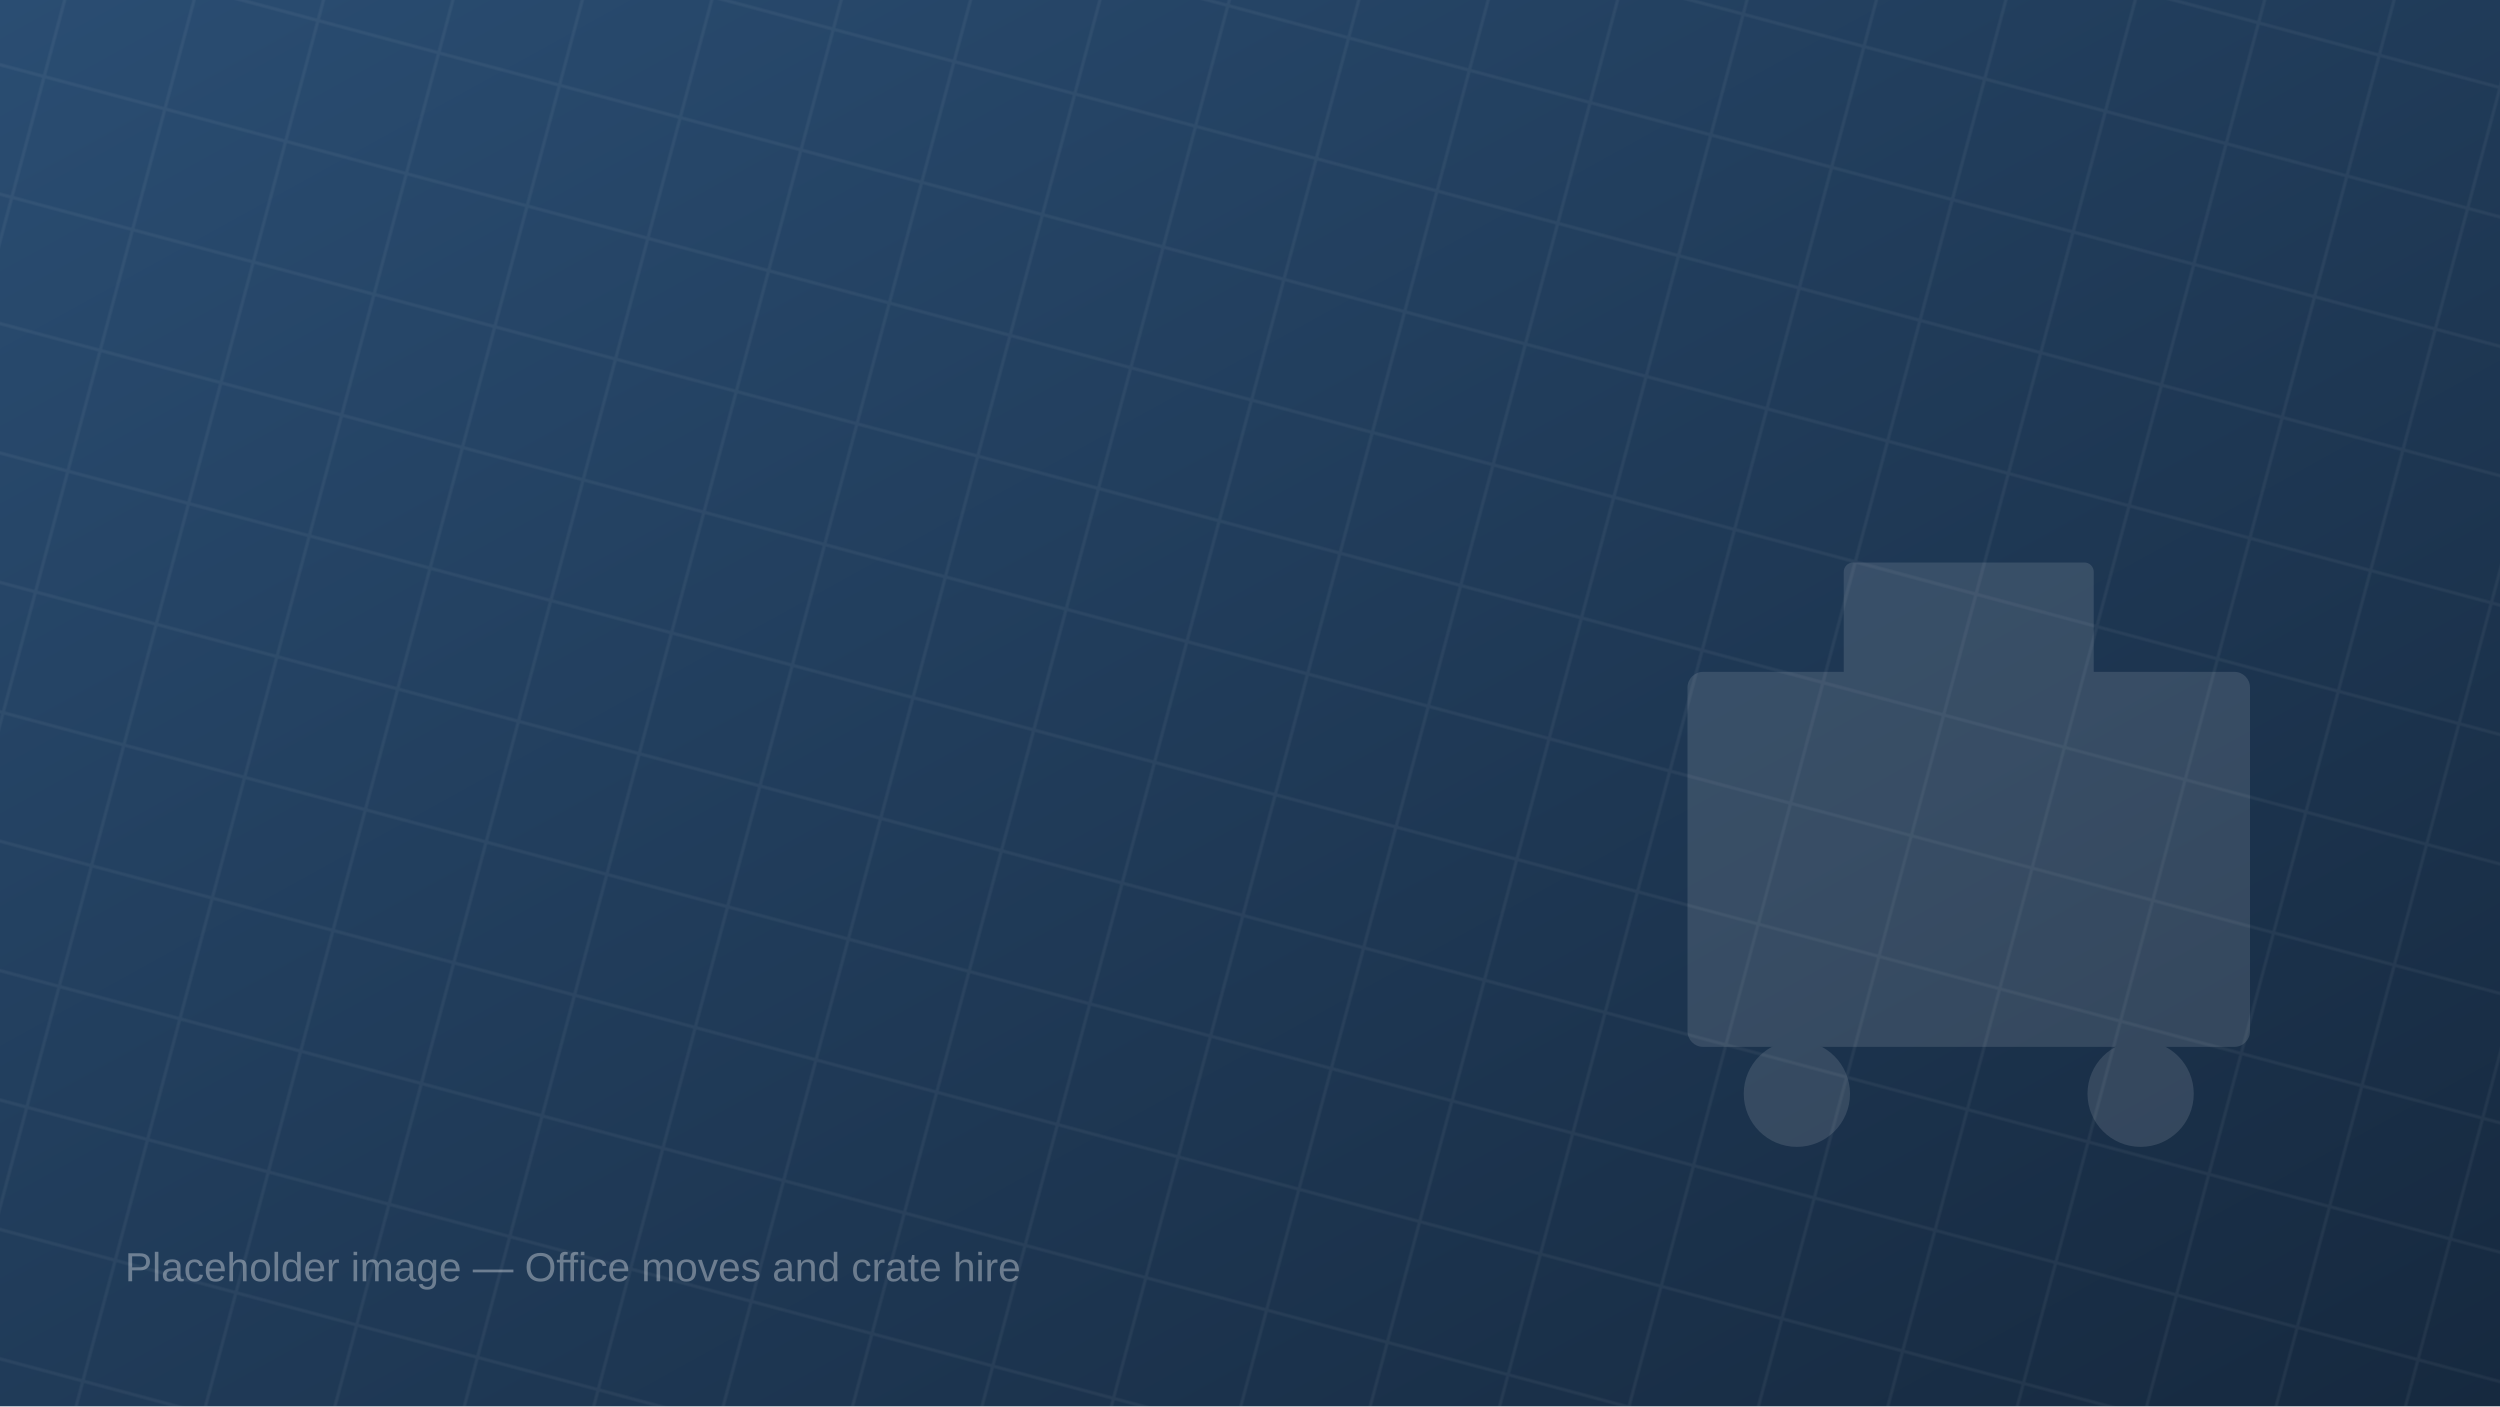
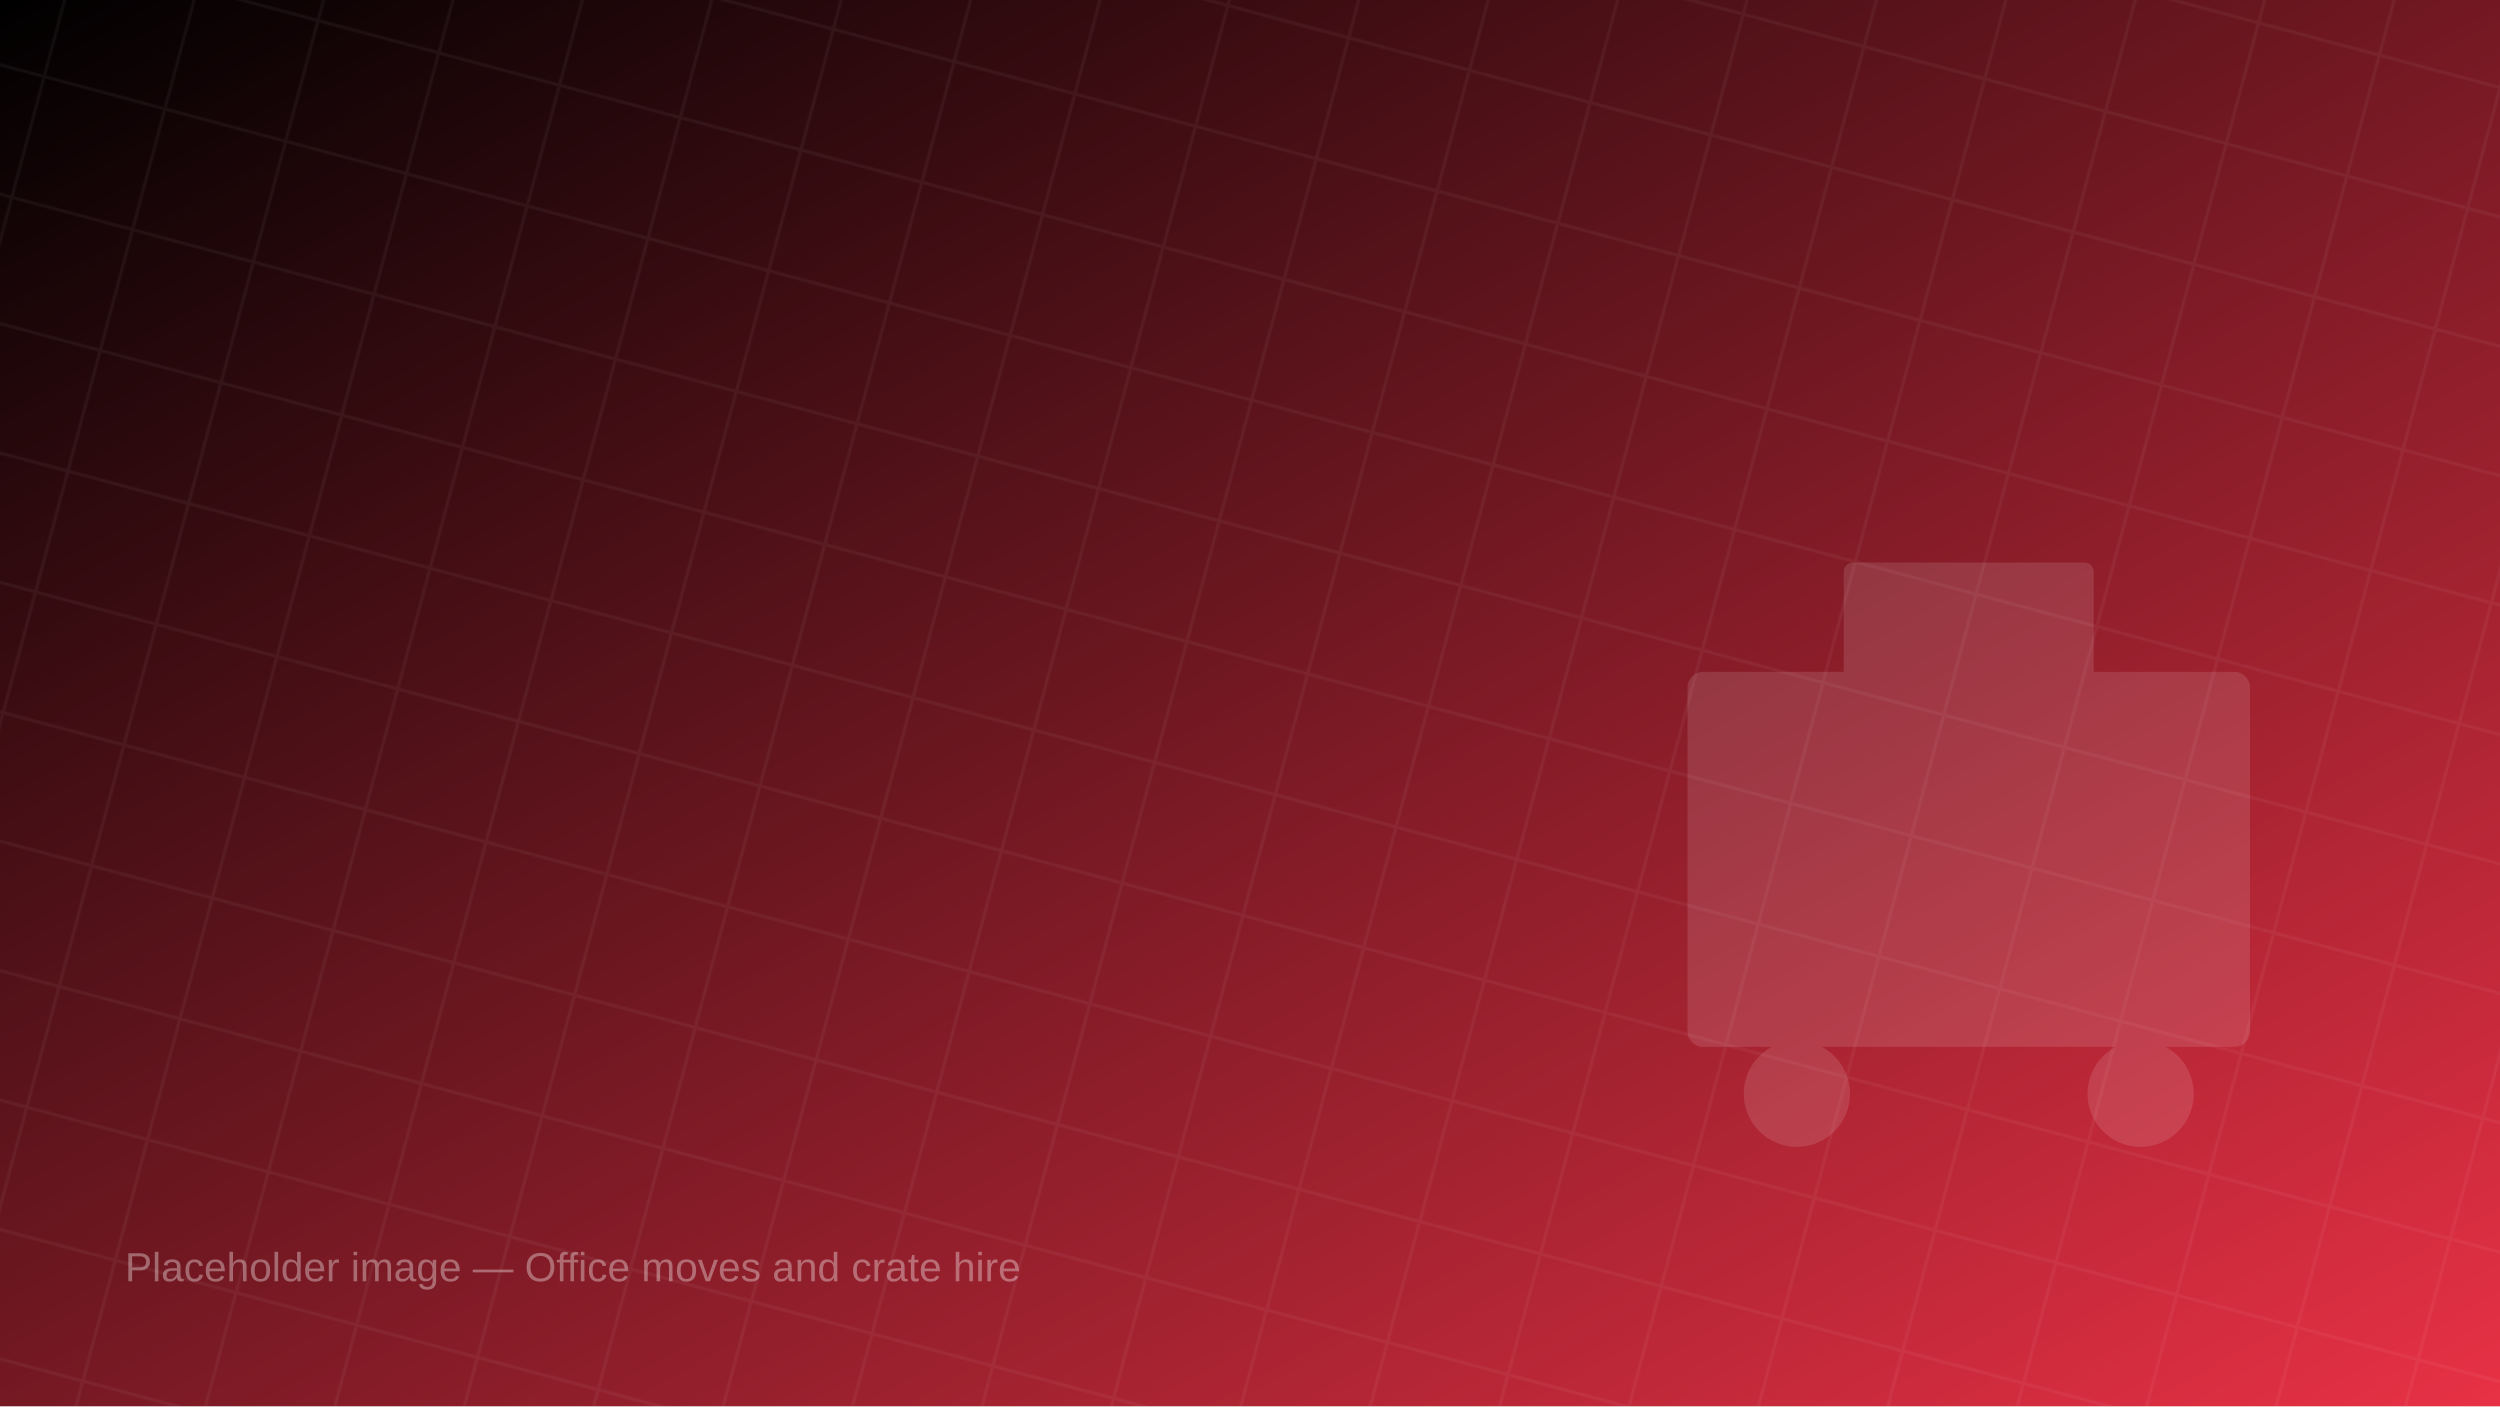
<svg xmlns="http://www.w3.org/2000/svg" width="1600" height="900" viewBox="0 0 1600 900" role="img" aria-label="Office moves and crate hire">
  <defs>
    <linearGradient id="g5" x1="0" y1="0" x2="1" y2="1">
-       <stop offset="0" stop-color="#2a4d72" />
-       <stop offset="1" stop-color="#16293f" />
+       <stop offset="0" stop-color="#000000" />
+       <stop offset="1" stop-color="#e83145" />
    </linearGradient>
    <pattern id="p5" width="80" height="80" patternUnits="userSpaceOnUse" patternTransform="rotate(15)">
      <rect width="80" height="80" fill="none" />
      <path d="M0 40h80M40 0v80" stroke="#ffffff" stroke-opacity="0.05" stroke-width="2" />
    </pattern>
  </defs>
  <rect width="1600" height="900" fill="url(#g5)" />
  <rect width="1600" height="900" fill="url(#p5)" />
  <g opacity="0.12" fill="#ffffff">
    <rect x="1080" y="430" width="360" height="240" rx="10" />
    <rect x="1180" y="360" width="160" height="80" rx="6" />
    <circle cx="1150" cy="700" r="34" />
    <circle cx="1370" cy="700" r="34" />
  </g>
  <text x="80" y="820" font-family="Arial" font-size="26" fill="#ffffff" opacity="0.35">Placeholder image — Office moves and crate hire</text>
</svg>
